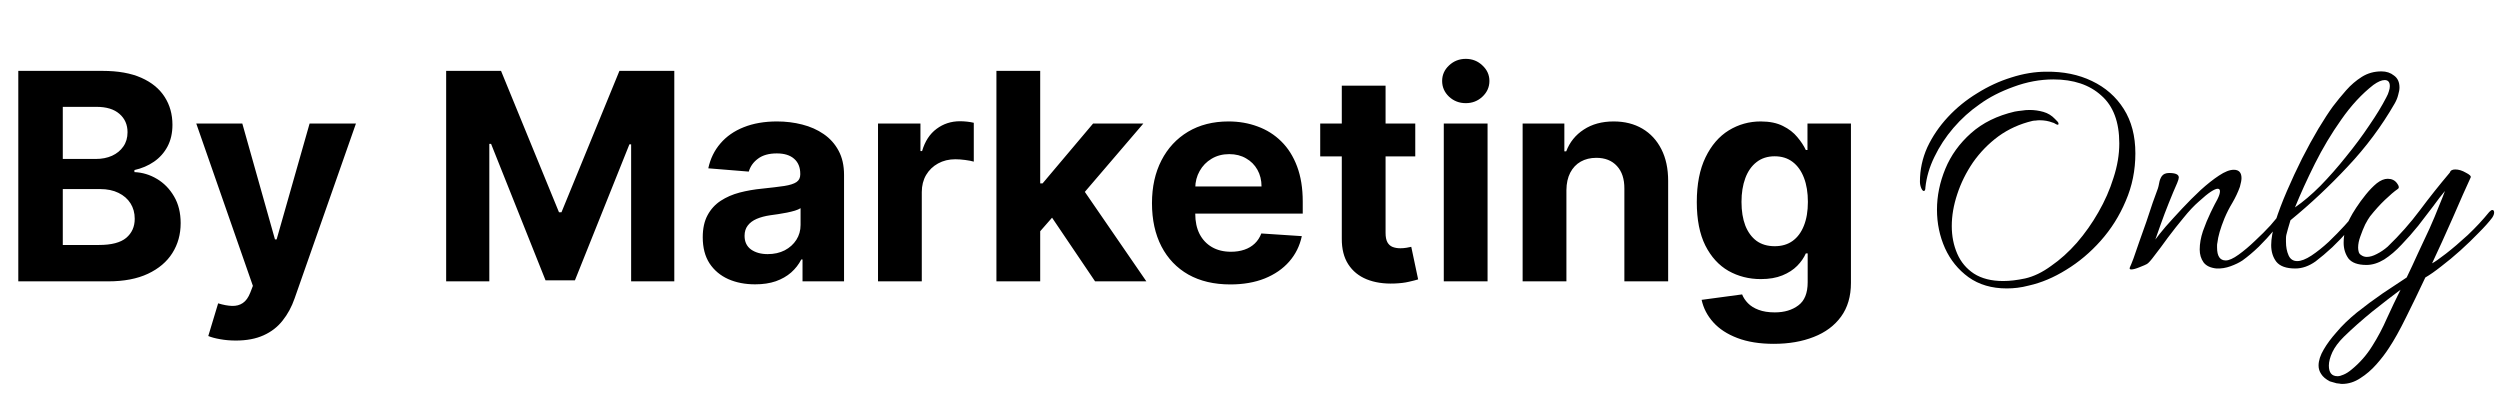
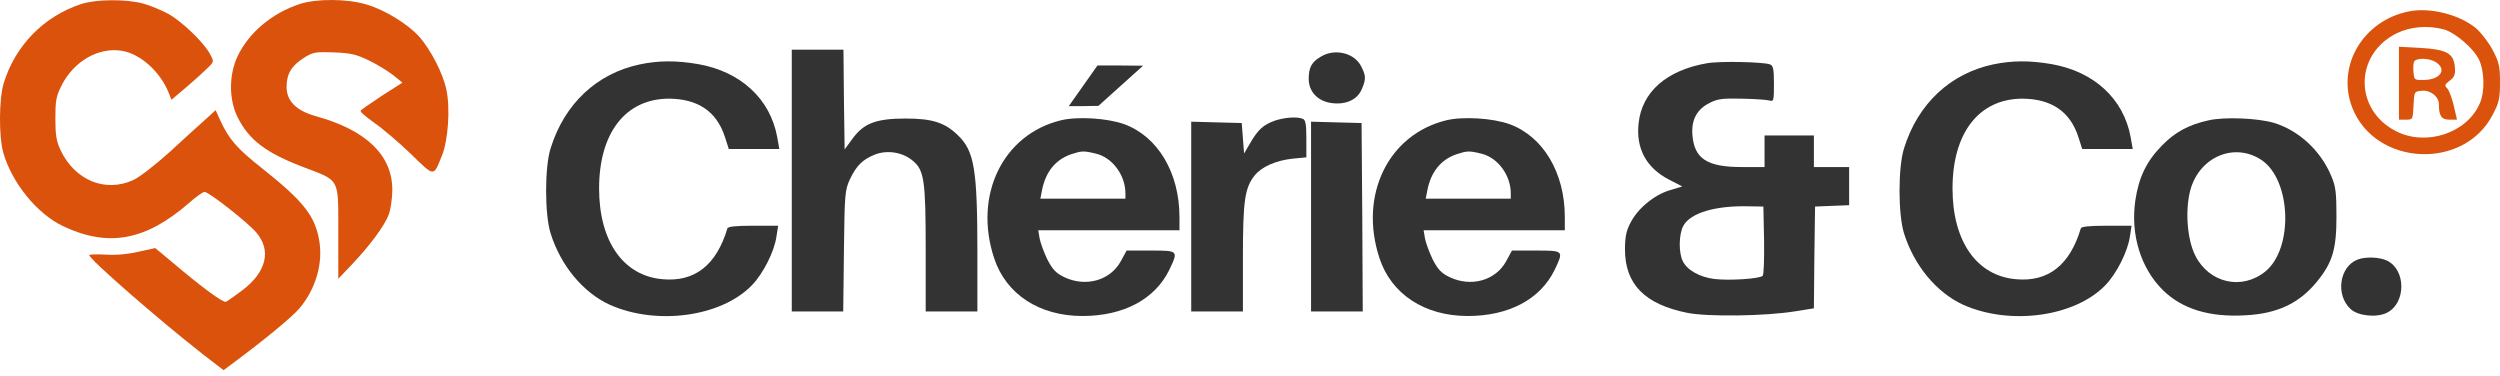
- <svg xmlns="http://www.w3.org/2000/svg" width="311" height="50" viewBox="0 0 311 50" fill="none">
-   <path d="M2.276 35V8.818H12.758C14.685 8.818 16.291 9.104 17.578 9.675C18.865 10.246 19.832 11.038 20.48 12.053C21.128 13.058 21.452 14.217 21.452 15.53C21.452 16.553 21.247 17.452 20.838 18.227C20.429 18.994 19.866 19.625 19.151 20.119C18.443 20.605 17.634 20.95 16.722 21.155V21.41C17.719 21.453 18.652 21.734 19.521 22.254C20.399 22.774 21.111 23.503 21.656 24.44C22.202 25.369 22.474 26.477 22.474 27.764C22.474 29.153 22.129 30.393 21.439 31.484C20.757 32.567 19.747 33.423 18.409 34.054C17.071 34.685 15.422 35 13.462 35H2.276ZM7.811 30.474H12.324C13.867 30.474 14.992 30.18 15.699 29.592C16.406 28.996 16.76 28.203 16.76 27.215C16.76 26.49 16.585 25.851 16.236 25.297C15.886 24.743 15.388 24.308 14.74 23.993C14.101 23.678 13.338 23.52 12.452 23.52H7.811V30.474ZM7.811 19.774H11.915C12.673 19.774 13.347 19.642 13.935 19.378C14.531 19.105 15 18.722 15.341 18.227C15.69 17.733 15.865 17.141 15.865 16.45C15.865 15.504 15.528 14.742 14.855 14.162C14.19 13.582 13.244 13.293 12.017 13.293H7.811V19.774ZM29.336 42.364C28.646 42.364 27.998 42.308 27.393 42.197C26.797 42.095 26.302 41.963 25.91 41.801L27.137 37.736C27.777 37.932 28.352 38.038 28.863 38.055C29.383 38.072 29.831 37.953 30.206 37.697C30.589 37.442 30.9 37.007 31.139 36.394L31.459 35.562L24.414 15.364H30.142L34.207 29.784H34.412L38.515 15.364H44.281L36.649 37.122C36.282 38.179 35.784 39.099 35.153 39.883C34.531 40.676 33.742 41.285 32.788 41.712C31.834 42.146 30.683 42.364 29.336 42.364ZM55.502 8.818H62.329L69.539 26.409H69.846L77.056 8.818H83.883V35H78.513V17.959H78.296L71.521 34.872H67.864L61.089 17.895H60.871V35H55.502V8.818ZM93.941 35.371C92.688 35.371 91.571 35.153 90.591 34.719C89.611 34.276 88.836 33.624 88.265 32.763C87.702 31.893 87.421 30.811 87.421 29.516C87.421 28.425 87.621 27.509 88.022 26.767C88.422 26.026 88.968 25.429 89.658 24.977C90.348 24.526 91.132 24.185 92.01 23.954C92.897 23.724 93.826 23.562 94.797 23.469C95.939 23.349 96.86 23.239 97.559 23.136C98.257 23.026 98.765 22.864 99.08 22.651C99.395 22.438 99.553 22.122 99.553 21.704V21.628C99.553 20.818 99.297 20.192 98.786 19.749C98.283 19.305 97.567 19.084 96.638 19.084C95.658 19.084 94.878 19.301 94.299 19.736C93.719 20.162 93.336 20.699 93.148 21.347L88.111 20.938C88.367 19.744 88.87 18.713 89.62 17.844C90.37 16.966 91.337 16.293 92.522 15.824C93.715 15.347 95.096 15.108 96.664 15.108C97.755 15.108 98.799 15.236 99.796 15.492C100.801 15.747 101.692 16.143 102.468 16.68C103.252 17.217 103.87 17.908 104.321 18.751C104.773 19.587 104.999 20.588 104.999 21.756V35H99.834V32.277H99.681C99.365 32.891 98.944 33.432 98.415 33.901C97.887 34.361 97.252 34.723 96.51 34.987C95.769 35.243 94.912 35.371 93.941 35.371ZM95.5 31.612C96.302 31.612 97.009 31.454 97.623 31.139C98.236 30.815 98.718 30.381 99.067 29.835C99.416 29.29 99.591 28.672 99.591 27.982V25.898C99.421 26.009 99.186 26.111 98.888 26.204C98.598 26.29 98.27 26.371 97.904 26.447C97.537 26.516 97.171 26.579 96.804 26.639C96.438 26.69 96.106 26.737 95.807 26.78C95.168 26.874 94.61 27.023 94.132 27.227C93.655 27.432 93.284 27.709 93.02 28.058C92.756 28.399 92.624 28.825 92.624 29.337C92.624 30.078 92.892 30.645 93.429 31.037C93.975 31.421 94.665 31.612 95.5 31.612ZM109.224 35V15.364H114.504V18.79H114.708C115.066 17.571 115.667 16.651 116.511 16.028C117.355 15.398 118.326 15.082 119.426 15.082C119.699 15.082 119.993 15.099 120.308 15.133C120.623 15.168 120.9 15.214 121.139 15.274V20.107C120.883 20.03 120.529 19.962 120.078 19.902C119.626 19.842 119.213 19.812 118.838 19.812C118.037 19.812 117.321 19.987 116.69 20.337C116.068 20.678 115.574 21.155 115.207 21.768C114.849 22.382 114.67 23.09 114.67 23.891V35H109.224ZM128.889 29.349L128.902 22.817H129.695L135.984 15.364H142.236L133.786 25.233H132.494L128.889 29.349ZM123.955 35V8.818H129.401V35H123.955ZM136.227 35L130.449 26.447L134.08 22.599L142.607 35H136.227ZM153.048 35.383C151.028 35.383 149.289 34.974 147.832 34.156C146.383 33.33 145.267 32.162 144.483 30.653C143.699 29.136 143.306 27.342 143.306 25.271C143.306 23.251 143.699 21.479 144.483 19.953C145.267 18.428 146.37 17.239 147.794 16.386C149.225 15.534 150.904 15.108 152.831 15.108C154.126 15.108 155.332 15.317 156.449 15.734C157.574 16.143 158.554 16.761 159.389 17.588C160.233 18.415 160.889 19.454 161.358 20.707C161.826 21.952 162.061 23.409 162.061 25.079V26.575H145.48V23.2H156.934C156.934 22.416 156.764 21.722 156.423 21.116C156.082 20.511 155.609 20.038 155.004 19.697C154.407 19.348 153.713 19.173 152.92 19.173C152.093 19.173 151.36 19.365 150.721 19.749C150.091 20.124 149.596 20.631 149.238 21.27C148.88 21.901 148.697 22.604 148.689 23.379V26.588C148.689 27.56 148.868 28.399 149.225 29.107C149.592 29.814 150.108 30.359 150.772 30.743C151.437 31.126 152.225 31.318 153.137 31.318C153.743 31.318 154.297 31.233 154.799 31.062C155.302 30.892 155.733 30.636 156.091 30.296C156.449 29.954 156.721 29.537 156.909 29.043L161.946 29.375C161.69 30.585 161.166 31.642 160.373 32.545C159.589 33.44 158.575 34.139 157.331 34.642C156.095 35.136 154.667 35.383 153.048 35.383ZM176.059 15.364V19.454H164.234V15.364H176.059ZM166.919 10.659H172.365V28.966C172.365 29.469 172.441 29.861 172.595 30.142C172.748 30.415 172.961 30.607 173.234 30.717C173.515 30.828 173.839 30.884 174.206 30.884C174.461 30.884 174.717 30.862 174.973 30.82C175.228 30.768 175.424 30.73 175.561 30.704L176.417 34.757C176.145 34.842 175.761 34.94 175.267 35.051C174.772 35.17 174.172 35.243 173.464 35.269C172.152 35.32 171.001 35.145 170.012 34.744C169.032 34.344 168.27 33.722 167.724 32.878C167.179 32.034 166.91 30.969 166.919 29.682V10.659ZM179.607 35V15.364H185.053V35H179.607ZM182.343 12.832C181.533 12.832 180.838 12.564 180.259 12.027C179.688 11.482 179.402 10.829 179.402 10.071C179.402 9.321 179.688 8.678 180.259 8.141C180.838 7.595 181.533 7.322 182.343 7.322C183.152 7.322 183.843 7.595 184.414 8.141C184.993 8.678 185.283 9.321 185.283 10.071C185.283 10.829 184.993 11.482 184.414 12.027C183.843 12.564 183.152 12.832 182.343 12.832ZM194.862 23.648V35H189.415V15.364H194.606V18.828H194.836C195.271 17.686 195.999 16.783 197.022 16.118C198.045 15.445 199.285 15.108 200.742 15.108C202.106 15.108 203.295 15.406 204.309 16.003C205.323 16.599 206.112 17.452 206.674 18.56C207.237 19.659 207.518 20.972 207.518 22.497V35H202.072V23.469C202.08 22.267 201.773 21.329 201.151 20.656C200.529 19.974 199.673 19.634 198.582 19.634C197.849 19.634 197.201 19.791 196.638 20.107C196.085 20.422 195.65 20.882 195.335 21.487C195.028 22.084 194.87 22.804 194.862 23.648ZM220.657 42.773C218.892 42.773 217.38 42.53 216.118 42.044C214.865 41.567 213.868 40.915 213.127 40.088C212.385 39.261 211.904 38.332 211.682 37.301L216.719 36.624C216.873 37.016 217.115 37.382 217.448 37.723C217.78 38.064 218.219 38.337 218.765 38.541C219.319 38.754 219.992 38.861 220.784 38.861C221.969 38.861 222.945 38.571 223.712 37.992C224.488 37.42 224.875 36.462 224.875 35.115V31.523H224.645C224.407 32.068 224.049 32.584 223.571 33.07C223.094 33.555 222.48 33.952 221.73 34.258C220.98 34.565 220.086 34.719 219.046 34.719C217.571 34.719 216.229 34.378 215.019 33.696C213.817 33.006 212.858 31.953 212.142 30.538C211.435 29.115 211.081 27.317 211.081 25.143C211.081 22.919 211.444 21.061 212.168 19.57C212.892 18.078 213.855 16.962 215.057 16.22C216.267 15.479 217.593 15.108 219.033 15.108C220.132 15.108 221.053 15.296 221.794 15.671C222.536 16.037 223.132 16.497 223.584 17.051C224.044 17.597 224.398 18.134 224.645 18.662H224.85V15.364H230.257V35.192C230.257 36.862 229.848 38.26 229.03 39.385C228.212 40.51 227.078 41.354 225.63 41.916C224.189 42.487 222.532 42.773 220.657 42.773ZM220.772 30.628C221.65 30.628 222.391 30.41 222.996 29.976C223.61 29.533 224.078 28.902 224.402 28.084C224.735 27.257 224.901 26.268 224.901 25.118C224.901 23.967 224.739 22.97 224.415 22.126C224.091 21.274 223.623 20.614 223.009 20.145C222.395 19.676 221.65 19.442 220.772 19.442C219.877 19.442 219.123 19.685 218.509 20.171C217.895 20.648 217.431 21.312 217.115 22.165C216.8 23.017 216.642 24.001 216.642 25.118C216.642 26.251 216.8 27.232 217.115 28.058C217.439 28.876 217.904 29.511 218.509 29.963C219.123 30.406 219.877 30.628 220.772 30.628Z" fill="black" />
-   <path d="M249.64 35.88C247.773 35.88 246.187 35.413 244.88 34.48C243.6 33.547 242.627 32.347 241.96 30.88C241.293 29.387 240.96 27.787 240.96 26.08C240.96 24.373 241.307 22.68 242 21C242.693 19.32 243.76 17.84 245.2 16.56C246.64 15.28 248.453 14.387 250.64 13.88C250.933 13.827 251.227 13.787 251.52 13.76C251.813 13.707 252.133 13.68 252.48 13.68C253.067 13.68 253.64 13.76 254.2 13.92C254.76 14.08 255.24 14.373 255.64 14.8C255.933 15.067 256.08 15.253 256.08 15.36C256.08 15.467 256.053 15.52 256 15.52C255.92 15.52 255.813 15.48 255.68 15.4C255.573 15.32 255.453 15.267 255.32 15.24C254.84 15.053 254.307 14.96 253.72 14.96C253.56 14.96 253.4 14.973 253.24 15C253.107 15 252.973 15.013 252.84 15.04C251.267 15.413 249.853 16.053 248.6 16.96C247.373 17.867 246.32 18.947 245.44 20.2C244.587 21.453 243.933 22.773 243.48 24.16C243.027 25.52 242.8 26.84 242.8 28.12C242.8 29.373 243.027 30.52 243.48 31.56C243.933 32.6 244.627 33.427 245.56 34.04C246.52 34.653 247.733 34.96 249.2 34.96C249.6 34.96 250.027 34.933 250.48 34.88C250.933 34.827 251.413 34.747 251.92 34.64C252.987 34.4 254.067 33.88 255.16 33.08C256.28 32.307 257.347 31.347 258.36 30.2C259.373 29.027 260.267 27.76 261.04 26.4C261.84 25.013 262.467 23.587 262.92 22.12C263.4 20.653 263.64 19.227 263.64 17.84C263.64 15.173 262.893 13.187 261.4 11.88C259.933 10.547 257.947 9.88 255.44 9.88C253.787 9.88 252.133 10.187 250.48 10.8C248.853 11.387 247.453 12.107 246.28 12.96C245.08 13.787 243.987 14.773 243 15.92C242.04 17.04 241.253 18.24 240.64 19.52C240.027 20.773 239.653 22.04 239.52 23.32C239.52 23.613 239.453 23.76 239.32 23.76C239.213 23.76 239.107 23.64 239 23.4C238.893 23.133 238.84 22.867 238.84 22.6C238.84 21.107 239.147 19.68 239.76 18.32C240.4 16.96 241.253 15.707 242.32 14.56C243.387 13.413 244.6 12.427 245.96 11.6C247.32 10.747 248.733 10.093 250.2 9.64C251.693 9.16 253.147 8.92 254.56 8.92C256.693 8.893 258.587 9.28 260.24 10.08C261.92 10.88 263.24 12.04 264.2 13.56C265.16 15.08 265.64 16.92 265.64 19.08C265.64 21.187 265.24 23.16 264.44 25C263.667 26.84 262.627 28.493 261.32 29.96C260.04 31.4 258.613 32.6 257.04 33.56C255.493 34.52 253.947 35.173 252.4 35.52C251.893 35.653 251.413 35.747 250.96 35.8C250.533 35.853 250.093 35.88 249.64 35.88ZM265.123 33.52C264.936 33.52 264.883 33.427 264.963 33.24C265.043 33.08 265.19 32.72 265.403 32.16C265.616 31.573 265.856 30.88 266.123 30.08C266.416 29.28 266.71 28.453 267.003 27.6C267.296 26.747 267.563 25.947 267.803 25.2C268.07 24.453 268.283 23.867 268.443 23.44C268.496 23.28 268.55 23.053 268.603 22.76C268.656 22.44 268.763 22.16 268.923 21.92C269.11 21.653 269.416 21.52 269.843 21.52C270.643 21.52 271.043 21.707 271.043 22.08C271.043 22.213 270.976 22.44 270.843 22.76C270.523 23.48 270.176 24.307 269.803 25.24C269.43 26.173 269.096 27.053 268.803 27.88C268.51 28.707 268.283 29.347 268.123 29.8C268.39 29.427 268.816 28.893 269.403 28.2C270.016 27.507 270.696 26.76 271.443 25.96C272.19 25.16 272.963 24.387 273.763 23.64C274.59 22.893 275.35 22.293 276.043 21.84C276.763 21.36 277.376 21.12 277.883 21.12C278.523 21.12 278.843 21.467 278.843 22.16C278.843 22.4 278.776 22.76 278.643 23.24C278.403 23.907 278.096 24.56 277.723 25.2C277.35 25.813 277.016 26.467 276.723 27.16C276.216 28.413 275.923 29.427 275.843 30.2C275.816 30.307 275.803 30.413 275.803 30.52C275.803 30.6 275.803 30.693 275.803 30.8C275.803 31.867 276.163 32.4 276.883 32.4C277.283 32.4 277.816 32.16 278.483 31.68C279.15 31.2 279.83 30.627 280.523 29.96C281.243 29.293 281.883 28.653 282.443 28.04C283.003 27.4 283.39 26.92 283.603 26.6C283.683 26.52 283.763 26.48 283.843 26.48C283.95 26.48 284.03 26.52 284.083 26.6C284.163 26.68 284.176 26.787 284.123 26.92C283.883 27.373 283.47 27.947 282.883 28.64C282.323 29.307 281.696 29.987 281.003 30.68C280.31 31.347 279.63 31.92 278.963 32.4C278.563 32.667 278.07 32.907 277.483 33.12C276.896 33.333 276.31 33.427 275.723 33.4C274.976 33.32 274.443 33.067 274.123 32.64C273.803 32.187 273.643 31.653 273.643 31.04C273.643 30.32 273.776 29.56 274.043 28.76C274.336 27.933 274.656 27.16 275.003 26.44C275.35 25.72 275.63 25.173 275.843 24.8C276.056 24.373 276.163 24.04 276.163 23.8C276.163 23.587 276.07 23.48 275.883 23.48C275.696 23.48 275.416 23.6 275.043 23.84C274.67 24.08 274.163 24.493 273.523 25.08C272.936 25.587 272.31 26.253 271.643 27.08C270.976 27.88 270.323 28.707 269.683 29.56C269.07 30.413 268.523 31.147 268.043 31.76C267.59 32.373 267.27 32.733 267.083 32.84C266.95 32.92 266.643 33.053 266.163 33.24C265.71 33.427 265.363 33.52 265.123 33.52ZM285.535 33.4C284.415 33.4 283.628 33.12 283.175 32.56C282.748 32 282.535 31.307 282.535 30.48C282.535 29.707 282.708 28.733 283.055 27.56C283.428 26.387 283.908 25.12 284.495 23.76C285.082 22.4 285.708 21.053 286.375 19.72C287.068 18.36 287.748 17.12 288.415 16C289.108 14.853 289.708 13.933 290.215 13.24C290.722 12.573 291.268 11.907 291.855 11.24C292.442 10.573 293.095 10.013 293.815 9.56C294.535 9.107 295.348 8.88 296.255 8.88C296.868 8.88 297.388 9.053 297.815 9.4C298.268 9.72 298.495 10.213 298.495 10.88C298.495 11.147 298.442 11.453 298.335 11.8C298.255 12.147 298.108 12.507 297.895 12.88C296.268 15.707 294.322 18.32 292.055 20.72C289.815 23.12 287.442 25.347 284.935 27.4C284.828 27.8 284.722 28.16 284.615 28.48C284.535 28.8 284.468 29.053 284.415 29.24C284.388 29.373 284.375 29.52 284.375 29.68C284.375 29.813 284.375 29.947 284.375 30.08C284.375 30.72 284.482 31.28 284.695 31.76C284.908 32.24 285.268 32.48 285.775 32.48C286.255 32.48 286.842 32.253 287.535 31.8C288.255 31.32 288.975 30.747 289.695 30.08C290.415 29.387 291.068 28.72 291.655 28.08C292.242 27.44 292.655 26.947 292.895 26.6C292.975 26.52 293.055 26.48 293.135 26.48C293.242 26.48 293.322 26.533 293.375 26.64C293.455 26.747 293.455 26.88 293.375 27.04C293.108 27.493 292.682 28.053 292.095 28.72C291.508 29.387 290.855 30.067 290.135 30.76C289.415 31.427 288.722 32.013 288.055 32.52C287.228 33.107 286.388 33.4 285.535 33.4ZM285.495 25.8C286.508 25.107 287.562 24.213 288.655 23.12C289.748 22 290.815 20.787 291.855 19.48C292.922 18.173 293.882 16.88 294.735 15.6C295.615 14.32 296.322 13.16 296.855 12.12C297.015 11.827 297.122 11.573 297.175 11.36C297.255 11.12 297.295 10.907 297.295 10.72C297.295 10.213 297.082 9.96 296.655 9.96C296.282 9.96 295.815 10.16 295.255 10.56C293.815 11.68 292.482 13.12 291.255 14.88C290.028 16.613 288.935 18.44 287.975 20.36C287.015 22.28 286.188 24.093 285.495 25.8ZM290.67 47.68C290.35 47.6 290.07 47.52 289.83 47.44C289.323 47.173 288.963 46.867 288.75 46.52C288.537 46.2 288.43 45.853 288.43 45.48C288.43 44.867 288.643 44.2 289.07 43.48C289.47 42.787 290.003 42.067 290.67 41.32C291.337 40.52 292.177 39.707 293.19 38.88C294.23 38.053 295.31 37.253 296.43 36.48C297.55 35.733 298.537 35.08 299.39 34.52C299.843 33.587 300.31 32.587 300.79 31.52C301.297 30.453 301.777 29.427 302.23 28.44C302.683 27.427 303.07 26.507 303.39 25.68C303.737 24.853 303.99 24.213 304.15 23.76C303.723 24.267 303.23 24.907 302.67 25.68C302.11 26.427 301.497 27.227 300.83 28.08C300.163 28.907 299.47 29.693 298.75 30.44C298.057 31.187 297.337 31.8 296.59 32.28C295.843 32.733 295.11 32.96 294.39 32.96C293.323 32.96 292.577 32.693 292.15 32.16C291.75 31.6 291.55 30.947 291.55 30.2C291.55 29.667 291.617 29.133 291.75 28.6C291.91 28.067 292.11 27.573 292.35 27.12C292.51 26.8 292.763 26.373 293.11 25.84C293.457 25.307 293.857 24.76 294.31 24.2C294.763 23.64 295.217 23.173 295.67 22.8C296.15 22.427 296.603 22.24 297.03 22.24C297.537 22.24 297.923 22.427 298.19 22.8C298.457 23.147 298.483 23.387 298.27 23.52C297.843 23.813 297.31 24.267 296.67 24.88C296.057 25.467 295.443 26.147 294.83 26.92C294.67 27.133 294.47 27.467 294.23 27.92C294.017 28.373 293.817 28.867 293.63 29.4C293.443 29.907 293.35 30.373 293.35 30.8C293.35 30.987 293.377 31.173 293.43 31.36C293.483 31.52 293.577 31.64 293.71 31.72C293.923 31.88 294.163 31.96 294.43 31.96C294.803 31.96 295.217 31.84 295.67 31.6C296.15 31.36 296.603 31.053 297.03 30.68C298.523 29.24 299.857 27.733 301.03 26.16C302.203 24.587 303.443 23.027 304.75 21.48C304.83 21.213 305.057 21.08 305.43 21.08C305.857 21.08 306.297 21.213 306.75 21.48C307.23 21.72 307.43 21.92 307.35 22.08C307.11 22.613 306.79 23.32 306.39 24.2C306.017 25.08 305.603 26.027 305.15 27.04C304.697 28.053 304.243 29.067 303.79 30.08C303.337 31.067 302.923 31.96 302.55 32.76C302.87 32.6 303.443 32.2 304.27 31.56C305.097 30.92 306.003 30.147 306.99 29.24C307.977 28.307 308.87 27.347 309.67 26.36C309.83 26.2 309.95 26.12 310.03 26.12C310.19 26.12 310.27 26.227 310.27 26.44C310.27 26.627 310.19 26.84 310.03 27.08C309.63 27.613 309.07 28.24 308.35 28.96C307.657 29.68 306.897 30.413 306.07 31.16C305.27 31.88 304.483 32.533 303.71 33.12C302.937 33.733 302.27 34.2 301.71 34.52C300.883 36.28 300.083 37.933 299.31 39.48C298.537 41.053 297.83 42.32 297.19 43.28C296.763 43.947 296.243 44.627 295.63 45.32C295.017 46.013 294.35 46.587 293.63 47.04C292.91 47.52 292.15 47.76 291.35 47.76C291.243 47.76 291.137 47.747 291.03 47.72C290.923 47.72 290.803 47.707 290.67 47.68ZM290.79 46.8C291.003 46.8 291.257 46.733 291.55 46.6C291.87 46.467 292.203 46.253 292.55 45.96C293.563 45.133 294.417 44.16 295.11 43.04C295.803 41.947 296.417 40.787 296.95 39.56C297.51 38.333 298.07 37.16 298.63 36.04C297.59 36.813 296.417 37.72 295.11 38.76C293.803 39.827 292.617 40.88 291.55 41.92C290.91 42.56 290.443 43.187 290.15 43.8C289.857 44.44 289.71 45 289.71 45.48C289.71 46.36 290.07 46.8 290.79 46.8Z" fill="black" />
+ <svg xmlns="http://www.w3.org/2000/svg" width="273" height="41" viewBox="0 0 273 41" fill="none">
+   <path d="M8.843 0.448C4.763 1.803 1.659 4.982 0.401 9.098C-0.112 10.774 -0.137 14.914 0.35 16.64C1.274 19.942 4.071 23.392 6.944 24.723C11.871 27.04 15.951 26.251 20.646 22.16C21.39 21.495 22.16 20.952 22.34 20.952C22.827 20.977 27.112 24.329 28.01 25.413C29.652 27.36 29.088 29.701 26.496 31.673C25.675 32.289 24.854 32.88 24.675 32.955C24.367 33.078 22.16 31.476 18.671 28.518L16.951 27.089L15.155 27.483C14.026 27.754 12.718 27.878 11.563 27.804C10.562 27.754 9.741 27.779 9.741 27.853C9.741 28.297 17.234 34.828 22.134 38.672L24.418 40.422L25.47 39.633C28.806 37.169 31.885 34.63 32.68 33.694C34.502 31.55 35.323 28.691 34.836 26.128C34.348 23.491 33.039 21.889 28.6 18.365C25.906 16.245 25.008 15.21 24.084 13.214L23.546 12.031L22.494 12.992C21.904 13.51 20.133 15.112 18.593 16.541C16.951 18.02 15.232 19.351 14.539 19.671C11.486 21.051 8.176 19.695 6.611 16.393C6.149 15.407 6.046 14.717 6.046 12.943C6.046 10.996 6.123 10.528 6.739 9.295C8.099 6.658 10.768 5.13 13.308 5.549C15.335 5.87 17.541 7.866 18.44 10.183L18.722 10.897L20.467 9.419C21.416 8.605 22.442 7.669 22.776 7.324C23.366 6.732 23.366 6.683 22.93 5.894C22.263 4.637 19.825 2.296 18.363 1.508C17.644 1.113 16.438 0.62 15.668 0.399C13.795 -0.119 10.485 -0.094 8.843 0.448Z" fill="#DA520C" />
+   <path d="M32.706 0.448C29.704 1.433 27.189 3.553 25.958 6.116C24.983 8.137 24.983 10.897 25.958 12.819C27.189 15.284 29.037 16.689 33.117 18.241C37.171 19.794 36.94 19.35 36.94 25.364V30.44L38.351 28.962C40.352 26.867 42.02 24.624 42.456 23.417C42.662 22.85 42.841 21.618 42.841 20.73C42.841 16.96 40.019 14.224 34.528 12.696C32.373 12.105 31.295 11.045 31.295 9.492C31.295 8.063 31.834 7.176 33.194 6.313C34.169 5.697 34.425 5.648 36.452 5.722C38.325 5.796 38.864 5.919 40.301 6.609C41.199 7.052 42.379 7.767 42.944 8.211L43.945 9.024L41.712 10.453C40.506 11.242 39.454 11.981 39.377 12.08C39.3 12.203 39.968 12.77 40.84 13.386C41.738 14.002 43.534 15.53 44.843 16.787C47.486 19.35 47.306 19.35 48.255 17.009C48.948 15.309 49.179 11.784 48.743 9.788C48.384 8.038 47.024 5.401 45.792 4.021C44.56 2.641 42.046 1.088 40.044 0.497C37.966 -0.144 34.528 -0.169 32.706 0.448Z" fill="#DA520C" />
+   <path d="M263.095 1.237C258.041 2.223 255.116 7.201 256.86 11.736C259.349 18.143 269.048 18.636 272.204 12.524C272.897 11.218 273 10.75 273 9C273 7.25 272.897 6.782 272.204 5.476C271.768 4.638 270.947 3.578 270.383 3.085C268.561 1.582 265.379 0.793 263.095 1.237ZM266.867 3.208C268.099 3.553 270.126 5.278 270.716 6.535C271.306 7.768 271.358 10.035 270.793 11.292C269.408 14.52 264.969 15.999 261.684 14.348C257.066 12.031 257.066 5.969 261.684 3.652C263.172 2.913 265.097 2.74 266.867 3.208Z" fill="#DA520C" />
+   <path d="M261.967 9.099V13.066H262.737C263.481 13.066 263.481 13.042 263.558 11.514C263.635 9.986 263.635 9.986 264.456 9.912C265.405 9.813 266.329 10.553 266.329 11.391C266.329 12.672 266.611 13.066 267.483 13.066H268.305L267.945 11.514C267.74 10.676 267.432 9.838 267.227 9.641C266.919 9.345 266.97 9.222 267.509 8.803C268.048 8.409 268.125 8.137 268.074 7.324C267.945 5.821 267.176 5.402 264.302 5.229L261.967 5.106V9.099ZM266.021 6.807C267.227 7.595 266.483 8.704 264.712 8.729C263.66 8.754 263.635 8.729 263.558 7.94C263.506 7.472 263.532 6.954 263.609 6.757C263.789 6.289 265.302 6.314 266.021 6.807Z" fill="#DA520C" />
+   <path d="M86.461 19.721V34.015H89.258H92.08L92.157 27.41C92.234 21.125 92.26 20.78 92.824 19.548C93.543 18.069 94.184 17.429 95.519 16.886C96.878 16.344 98.572 16.615 99.675 17.552C100.932 18.587 101.086 19.721 101.086 27.36V34.015H103.909H106.731V27.656C106.731 18.414 106.398 16.492 104.576 14.742C103.165 13.387 101.805 12.943 98.905 12.943C95.672 12.943 94.312 13.461 93.081 15.161L92.234 16.32L92.157 10.873L92.106 5.427H89.283H86.461V19.721Z" fill="#333333" />
+   <path d="M144.27 6.166C143.244 6.757 142.91 7.349 142.91 8.606C142.91 10.035 143.937 11.095 145.502 11.267C147.016 11.44 148.222 10.873 148.709 9.739C149.171 8.655 149.171 8.285 148.658 7.275C147.939 5.796 145.81 5.254 144.27 6.166Z" fill="#333333" />
+   <path d="M69.885 7.028C65.19 8.014 61.649 11.316 60.135 16.171C59.468 18.217 59.468 23.442 60.135 25.512C61.238 29.011 63.676 31.944 66.576 33.275C71.681 35.567 78.789 34.606 82.125 31.131C83.356 29.849 84.562 27.459 84.793 25.808L84.973 24.649H82.253C80.277 24.649 79.482 24.748 79.43 24.945C78.225 28.962 75.864 30.811 72.349 30.49C68.064 30.12 65.421 26.35 65.421 20.583C65.421 14.495 68.32 10.774 73.067 10.774C76.223 10.799 78.25 12.179 79.148 14.915L79.584 16.27H82.356H85.101L84.87 14.964C84.1 10.774 80.867 7.817 76.249 7.003C73.811 6.585 71.912 6.609 69.885 7.028Z" fill="#333333" />
+   <path d="M186.402 6.905C181.989 7.669 179.295 10.035 178.935 13.46C178.628 16.221 179.782 18.34 182.271 19.622L183.708 20.361L182.322 20.78C180.603 21.297 178.807 22.801 178.037 24.353C177.576 25.216 177.447 25.931 177.447 27.237C177.447 31.032 179.603 33.225 184.247 34.162C186.453 34.606 192.766 34.532 196.076 33.989L198.077 33.669L198.128 28.124L198.205 22.554L200.078 22.48L201.926 22.406V20.336V18.241H200.001H198.077V16.516V14.791H195.383H192.689V16.516V18.241H190.2C186.402 18.241 185.017 17.329 184.811 14.742C184.683 13.091 185.299 11.932 186.684 11.242C187.531 10.799 188.096 10.725 190.2 10.774C191.585 10.799 192.945 10.897 193.202 10.971C193.689 11.119 193.715 10.996 193.715 9.172C193.715 7.521 193.638 7.176 193.279 7.028C192.509 6.757 187.762 6.658 186.402 6.905ZM192.637 26.226C192.663 28.247 192.612 29.997 192.483 30.12C192.15 30.441 188.865 30.662 187.223 30.465C185.607 30.268 184.247 29.504 183.759 28.518C183.297 27.582 183.323 25.61 183.811 24.674C184.58 23.244 187.326 22.431 191.021 22.53L192.56 22.554L192.637 26.226Z" fill="#333333" />
+   <path d="M217.679 7.028C212.984 8.014 209.443 11.316 207.929 16.171C207.262 18.217 207.262 23.442 207.929 25.512C209.032 29.011 211.47 31.944 214.369 33.275C219.475 35.567 226.583 34.606 229.919 31.131C231.15 29.849 232.356 27.459 232.587 25.808L232.767 24.649H230.047C228.071 24.649 227.276 24.748 227.224 24.945C226.018 28.962 223.658 30.811 220.143 30.49C215.858 30.12 213.215 26.35 213.215 20.583C213.215 14.495 216.114 10.774 220.861 10.774C224.017 10.799 226.044 12.179 226.942 14.915L227.378 16.27H230.15H232.895L232.664 14.964C231.894 10.774 228.661 7.817 224.043 7.003C221.605 6.585 219.706 6.609 217.679 7.028Z" fill="#333333" />
+   <path d="M118.278 9.369L116.713 11.587H118.329L119.946 11.562L122.383 9.369L124.821 7.175L122.332 7.151H119.843L118.278 9.369Z" fill="#333333" />
+   <path d="M115.84 13.14C109.502 14.692 106.295 21.322 108.553 28.173C109.836 32.116 113.479 34.507 118.2 34.507C122.691 34.507 126.103 32.683 127.669 29.504C128.695 27.36 128.695 27.36 125.667 27.36H123.024L122.383 28.543C121.228 30.638 118.56 31.377 116.225 30.268C115.301 29.824 114.942 29.43 114.377 28.346C114.018 27.606 113.633 26.571 113.531 26.054L113.377 25.142H121.1H128.798V23.712C128.798 18.857 126.437 14.914 122.768 13.559C120.895 12.893 117.662 12.696 115.84 13.14ZM119.714 16.787C121.485 17.231 122.896 19.128 122.896 21.125V21.692H118.252H113.608L113.787 20.78C114.172 18.783 115.25 17.453 116.918 16.861C118.123 16.467 118.303 16.442 119.714 16.787Z" fill="#333333" />
+   <path d="M139.241 13.165C137.984 13.609 137.394 14.126 136.547 15.58L135.854 16.763L135.726 15.112L135.598 13.436L132.852 13.362L130.081 13.288V23.664V34.015H132.904H135.726V28.149C135.726 21.889 135.931 20.485 137.035 19.129C137.804 18.193 139.344 17.527 141.114 17.33L142.654 17.182V15.161C142.654 13.535 142.577 13.091 142.243 12.968C141.602 12.721 140.293 12.82 139.241 13.165Z" fill="#333333" />
+   <path d="M157.921 13.14C151.583 14.692 148.376 21.322 150.634 28.173C151.917 32.116 155.56 34.507 160.282 34.507C164.772 34.507 168.184 32.683 169.75 29.504C170.776 27.36 170.776 27.36 167.748 27.36H165.105L164.464 28.543C163.309 30.638 160.641 31.377 158.306 30.268C157.382 29.824 157.023 29.43 156.458 28.346C156.099 27.606 155.714 26.571 155.612 26.054L155.458 25.142H163.181H170.879V23.712C170.879 18.857 168.518 14.914 164.849 13.559C162.976 12.893 159.743 12.696 157.921 13.14ZM161.795 16.787C163.566 17.231 164.977 19.128 164.977 21.125V21.692H160.333H155.689L155.868 20.78C156.253 18.783 157.331 17.453 158.999 16.861C160.205 16.467 160.384 16.442 161.795 16.787Z" fill="#333333" />
+   <path d="M241.183 13.14C239.027 13.608 237.513 14.422 236.077 15.9C234.409 17.601 233.562 19.326 233.177 21.889C232.638 25.61 233.767 29.282 236.179 31.673C238.283 33.743 241.26 34.655 245.16 34.433C248.649 34.261 251.036 33.152 252.986 30.786C254.705 28.691 255.141 27.237 255.141 23.663C255.141 21.051 255.064 20.361 254.577 19.227C253.422 16.442 251.01 14.225 248.29 13.411C246.52 12.894 242.927 12.746 241.183 13.14ZM246.93 17.453C250.215 19.622 250.471 27.138 247.366 29.652C244.801 31.722 241.26 30.909 239.746 27.952C238.796 26.103 238.591 22.776 239.233 20.583C240.31 17.059 244.031 15.555 246.93 17.453Z" fill="#333333" />
+   <path d="M143.167 23.664V34.015H145.989H148.812L148.761 23.713L148.684 13.436L145.938 13.362L143.167 13.288V23.664Z" fill="#333333" />
+   <path d="M257.451 28.346C255.45 29.11 255.013 32.24 256.707 33.768C257.528 34.507 259.529 34.704 260.633 34.162C262.737 33.127 262.762 29.504 260.684 28.469C259.888 28.075 258.323 28.001 257.451 28.346Z" fill="#333333" />
</svg>
